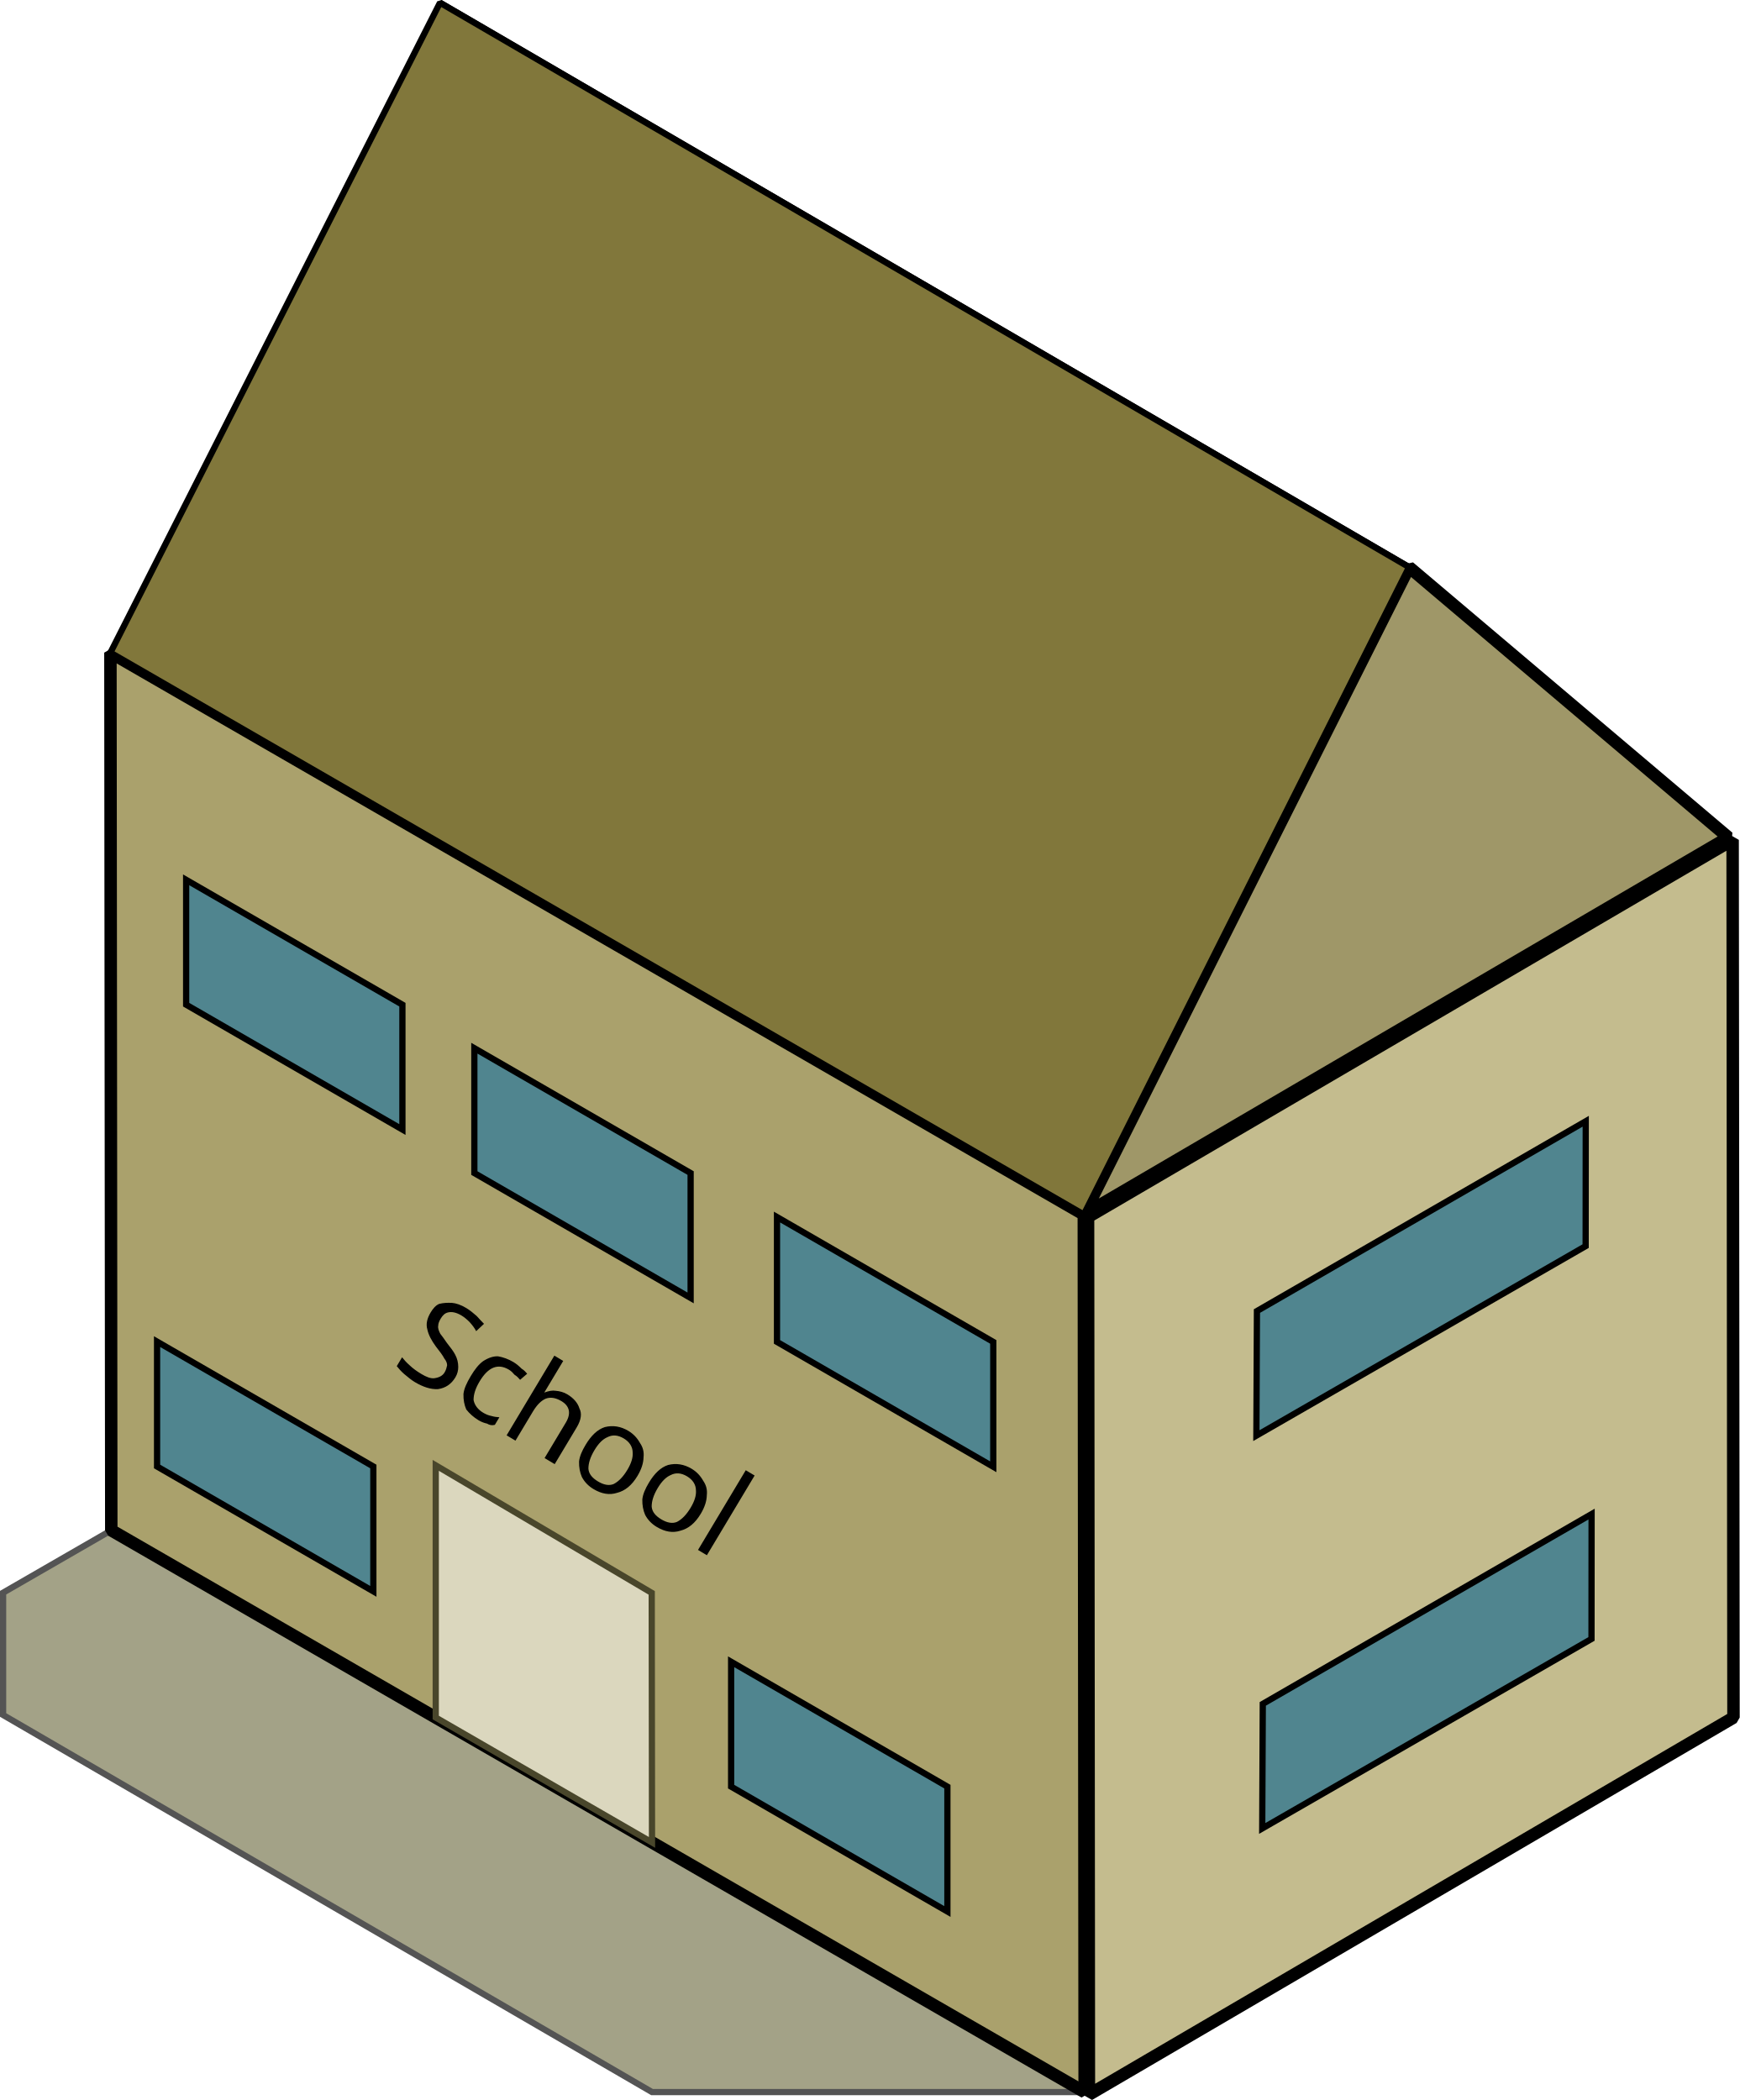
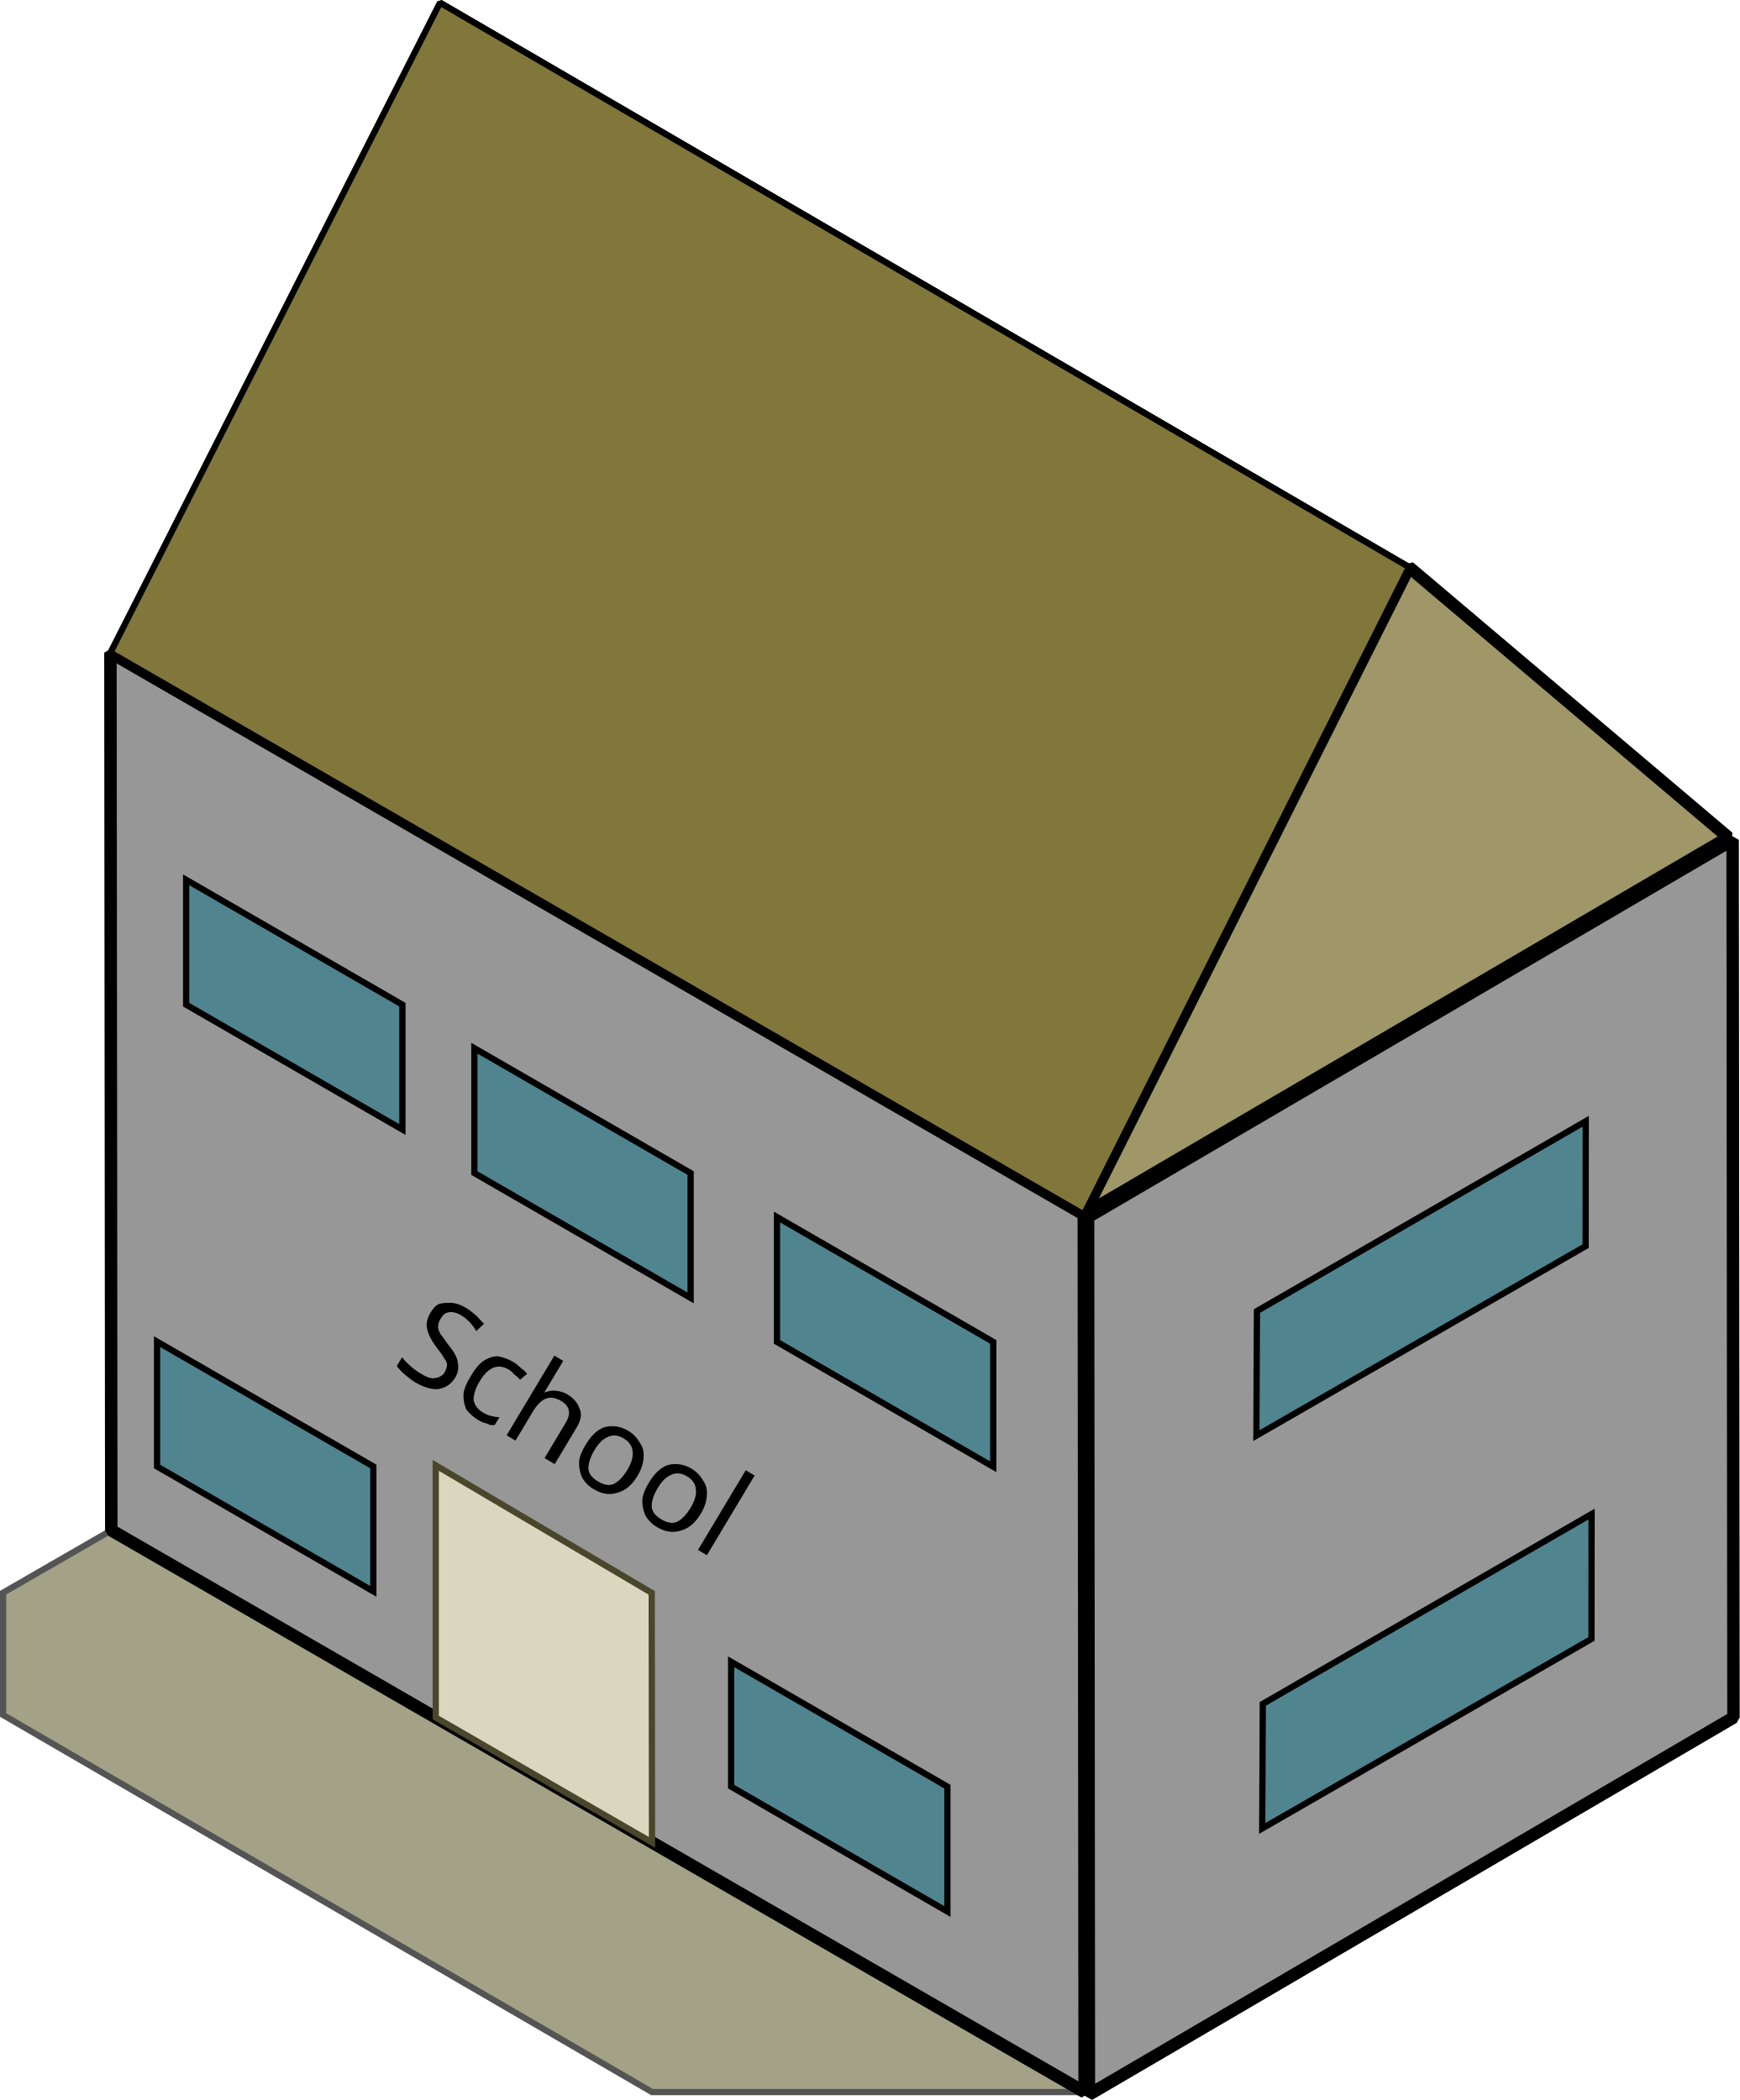
- <svg xmlns="http://www.w3.org/2000/svg" width="18.43mm" height="22.25mm" viewBox="0 0 18.43 22.25" version="1.1" id="svg7849">
-   <defs id="defs7843" />
-   <g id="layer1" transform="translate(181.572,-135.5296)">
-     <g id="school" transform="translate(-277.3262,-64.31553)">
+ <svg xmlns="http://www.w3.org/2000/svg" width="18.43mm" height="22.25mm" viewBox="0 0 18.43 22.25" version="1.1" id="svg1011">
+   <defs id="defs1005" />
+   <g id="layer1" transform="translate(-70.91613,73.11322)">
+     <g id="school" transform="translate(-24.83807,-272.9584)">
      <path style="fill:#605307;fill-opacity:1;stroke:#000000;stroke-width:0.066;stroke-linecap:butt;stroke-linejoin:bevel;stroke-miterlimit:4;stroke-dasharray:none;stroke-opacity:1" d="m 110.679,205.853 3.383,2.864 -10.265,-5.927 -3.383,-2.917 z" id="path7719" />
      <path style="fill:#a3a287;fill-opacity:1;stroke:#545454;stroke-width:0.066;stroke-linecap:butt;stroke-linejoin:miter;stroke-miterlimit:4;stroke-dasharray:none;stroke-opacity:1" d="m 96.933,216.059 -1.146,0.661 v 1.296 l 6.874,3.995 h 4.583 z" id="path7709" />
-       <path style="display:inline;fill:#aaa16c;fill-opacity:1;stroke:#000000;stroke-width:0.132;stroke-linecap:butt;stroke-linejoin:bevel;stroke-miterlimit:4;stroke-dasharray:none;stroke-opacity:1" d="m 107.244,222.012 -0.009,-9.299 -10.311,-5.953 0.009,9.299 z" id="path7711" />
-       <path style="display:inline;fill:#c4bc8e;fill-opacity:1;stroke:#000000;stroke-width:0.132;stroke-linecap:butt;stroke-linejoin:bevel;stroke-miterlimit:4;stroke-dasharray:none;stroke-opacity:1" d="m 107.28,212.739 6.828,-3.995 0.009,9.299 -6.828,3.995 z" id="path7713" />
+       <path style="display:inline;fill:#979797;fill-opacity:1;stroke:#000000;stroke-width:0.132;stroke-linecap:butt;stroke-linejoin:bevel;stroke-miterlimit:4;stroke-dasharray:none;stroke-opacity:1" d="m 107.244,222.012 -0.009,-9.299 -10.311,-5.953 0.009,9.299 z" id="path7711" />
+       <path style="display:inline;fill:#979797;fill-opacity:1;stroke:#000000;stroke-width:0.132;stroke-linecap:butt;stroke-linejoin:bevel;stroke-miterlimit:4;stroke-dasharray:none;stroke-opacity:1" d="m 107.28,212.739 6.828,-3.995 0.009,9.299 -6.828,3.995 z" id="path7713" />
      <path style="font-variation-settings:normal;opacity:1;vector-effect:none;fill:#9f9768;fill-opacity:1;stroke:#000000;stroke-width:0.132;stroke-linecap:butt;stroke-linejoin:bevel;stroke-miterlimit:4;stroke-dasharray:none;stroke-dashoffset:0;stroke-opacity:1;stop-color:#000000;stop-opacity:1" d="m 107.235,212.713 3.445,-6.859 3.383,2.864 z" id="path7715" />
      <path style="fill:#81773b;fill-opacity:1;stroke:#000000;stroke-width:0.066;stroke-linecap:butt;stroke-linejoin:bevel;stroke-miterlimit:4;stroke-dasharray:none;stroke-opacity:1" d="m 107.235,212.713 -10.311,-5.953 3.491,-6.886 10.265,5.98 z" id="path7717" />
      <path style="fill:#dbd7be;fill-opacity:1;stroke:#49462b;stroke-width:0.066;stroke-linecap:butt;stroke-linejoin:miter;stroke-miterlimit:4;stroke-dasharray:none;stroke-opacity:1" d="m 100.37,218.043 v -2.672 l 2.288,1.351 0.003,2.644 z" id="path7721" />
      <g id="g7737" transform="matrix(0.7696029,0,0,0.7696029,18.32554,47.48896)" />
      <text xml:space="preserve" style="font-style:normal;font-weight:normal;font-size:1.292px;line-height:1.25;font-family:sans-serif;fill:#000000;fill-opacity:1;stroke:none;stroke-width:0.032" x="195.803" y="132.546" id="text7741" transform="rotate(30.91532)">
        <tspan id="tspan7739" x="195.803" y="132.546" style="stroke-width:0.032">School</tspan>
      </text>
      <path style="fill:#50858f;fill-opacity:1;stroke:#000000;stroke-width:0.066;stroke-linecap:butt;stroke-linejoin:miter;stroke-miterlimit:4;stroke-dasharray:none;stroke-opacity:1" d="m 112.613,217.21 -3.488,2.008 0.006,-1.32 3.483,-2.011 z" id="path7743" />
      <path style="fill:#50858f;fill-opacity:1;stroke:#000000;stroke-width:0.066;stroke-linecap:butt;stroke-linejoin:miter;stroke-miterlimit:4;stroke-dasharray:none;stroke-opacity:1" d="m 112.551,213.048 -3.488,2.008 0.006,-1.32 3.483,-2.011 z" id="path7747" />
      <path style="fill:#50858f;fill-opacity:1;stroke:#000000;stroke-width:0.066;stroke-linecap:butt;stroke-linejoin:miter;stroke-miterlimit:4;stroke-dasharray:none;stroke-opacity:1" d="m 105.79,220.098 -2.291,-1.323 v -1.323 l 2.291,1.323 z" id="path2005-1" />
      <path style="fill:#50858f;fill-opacity:1;stroke:#000000;stroke-width:0.066;stroke-linecap:butt;stroke-linejoin:miter;stroke-miterlimit:4;stroke-dasharray:none;stroke-opacity:1" d="m 99.709,216.706 -2.291,-1.323 v -1.323 l 2.291,1.323 z" id="path2005-9" />
      <path style="fill:#50858f;fill-opacity:1;stroke:#000000;stroke-width:0.066;stroke-linecap:butt;stroke-linejoin:miter;stroke-miterlimit:4;stroke-dasharray:none;stroke-opacity:1" d="m 100.017,211.813 -2.291,-1.323 v -1.323 l 2.291,1.323 z" id="path2005-4" />
      <path style="fill:#50858f;fill-opacity:1;stroke:#000000;stroke-width:0.066;stroke-linecap:butt;stroke-linejoin:miter;stroke-miterlimit:4;stroke-dasharray:none;stroke-opacity:1" d="m 103.07,213.597 -2.291,-1.323 v -1.323 l 2.291,1.323 z" id="path2005-7" />
      <path style="fill:#50858f;fill-opacity:1;stroke:#000000;stroke-width:0.066;stroke-linecap:butt;stroke-linejoin:miter;stroke-miterlimit:4;stroke-dasharray:none;stroke-opacity:1" d="m 106.276,215.386 -2.291,-1.323 v -1.323 l 2.291,1.323 z" id="path2005-8" />
    </g>
  </g>
</svg>
